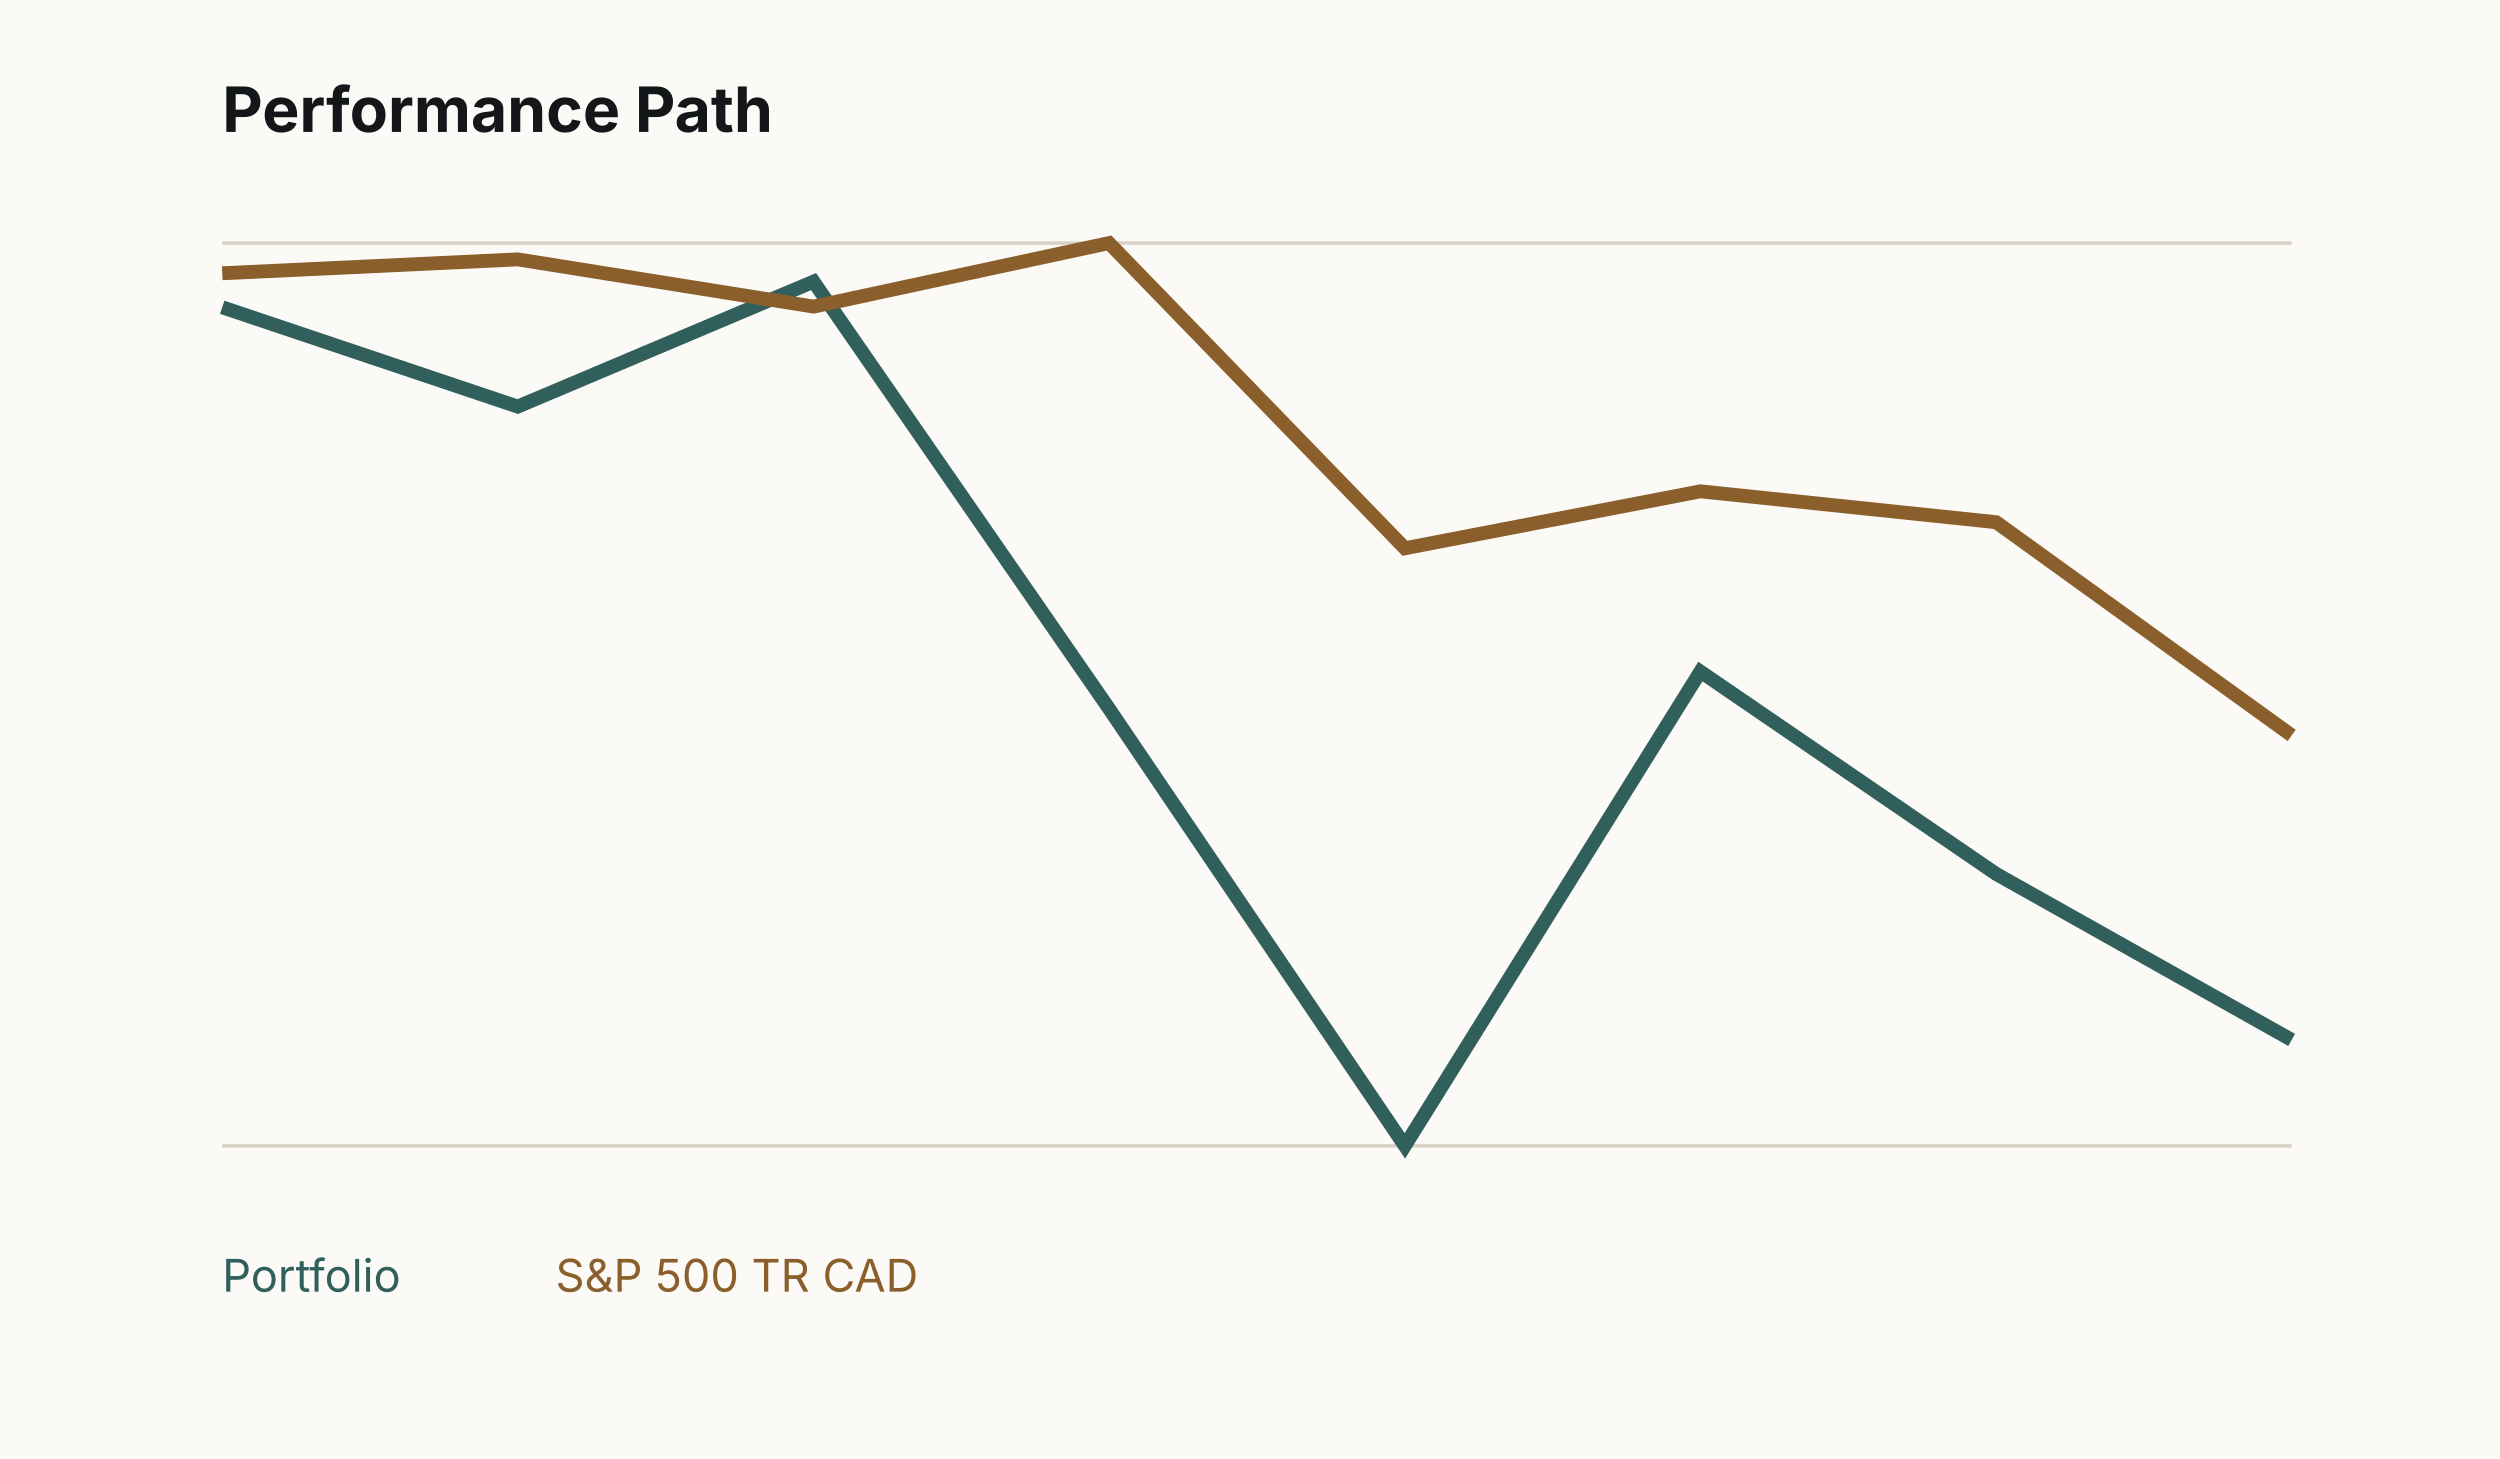
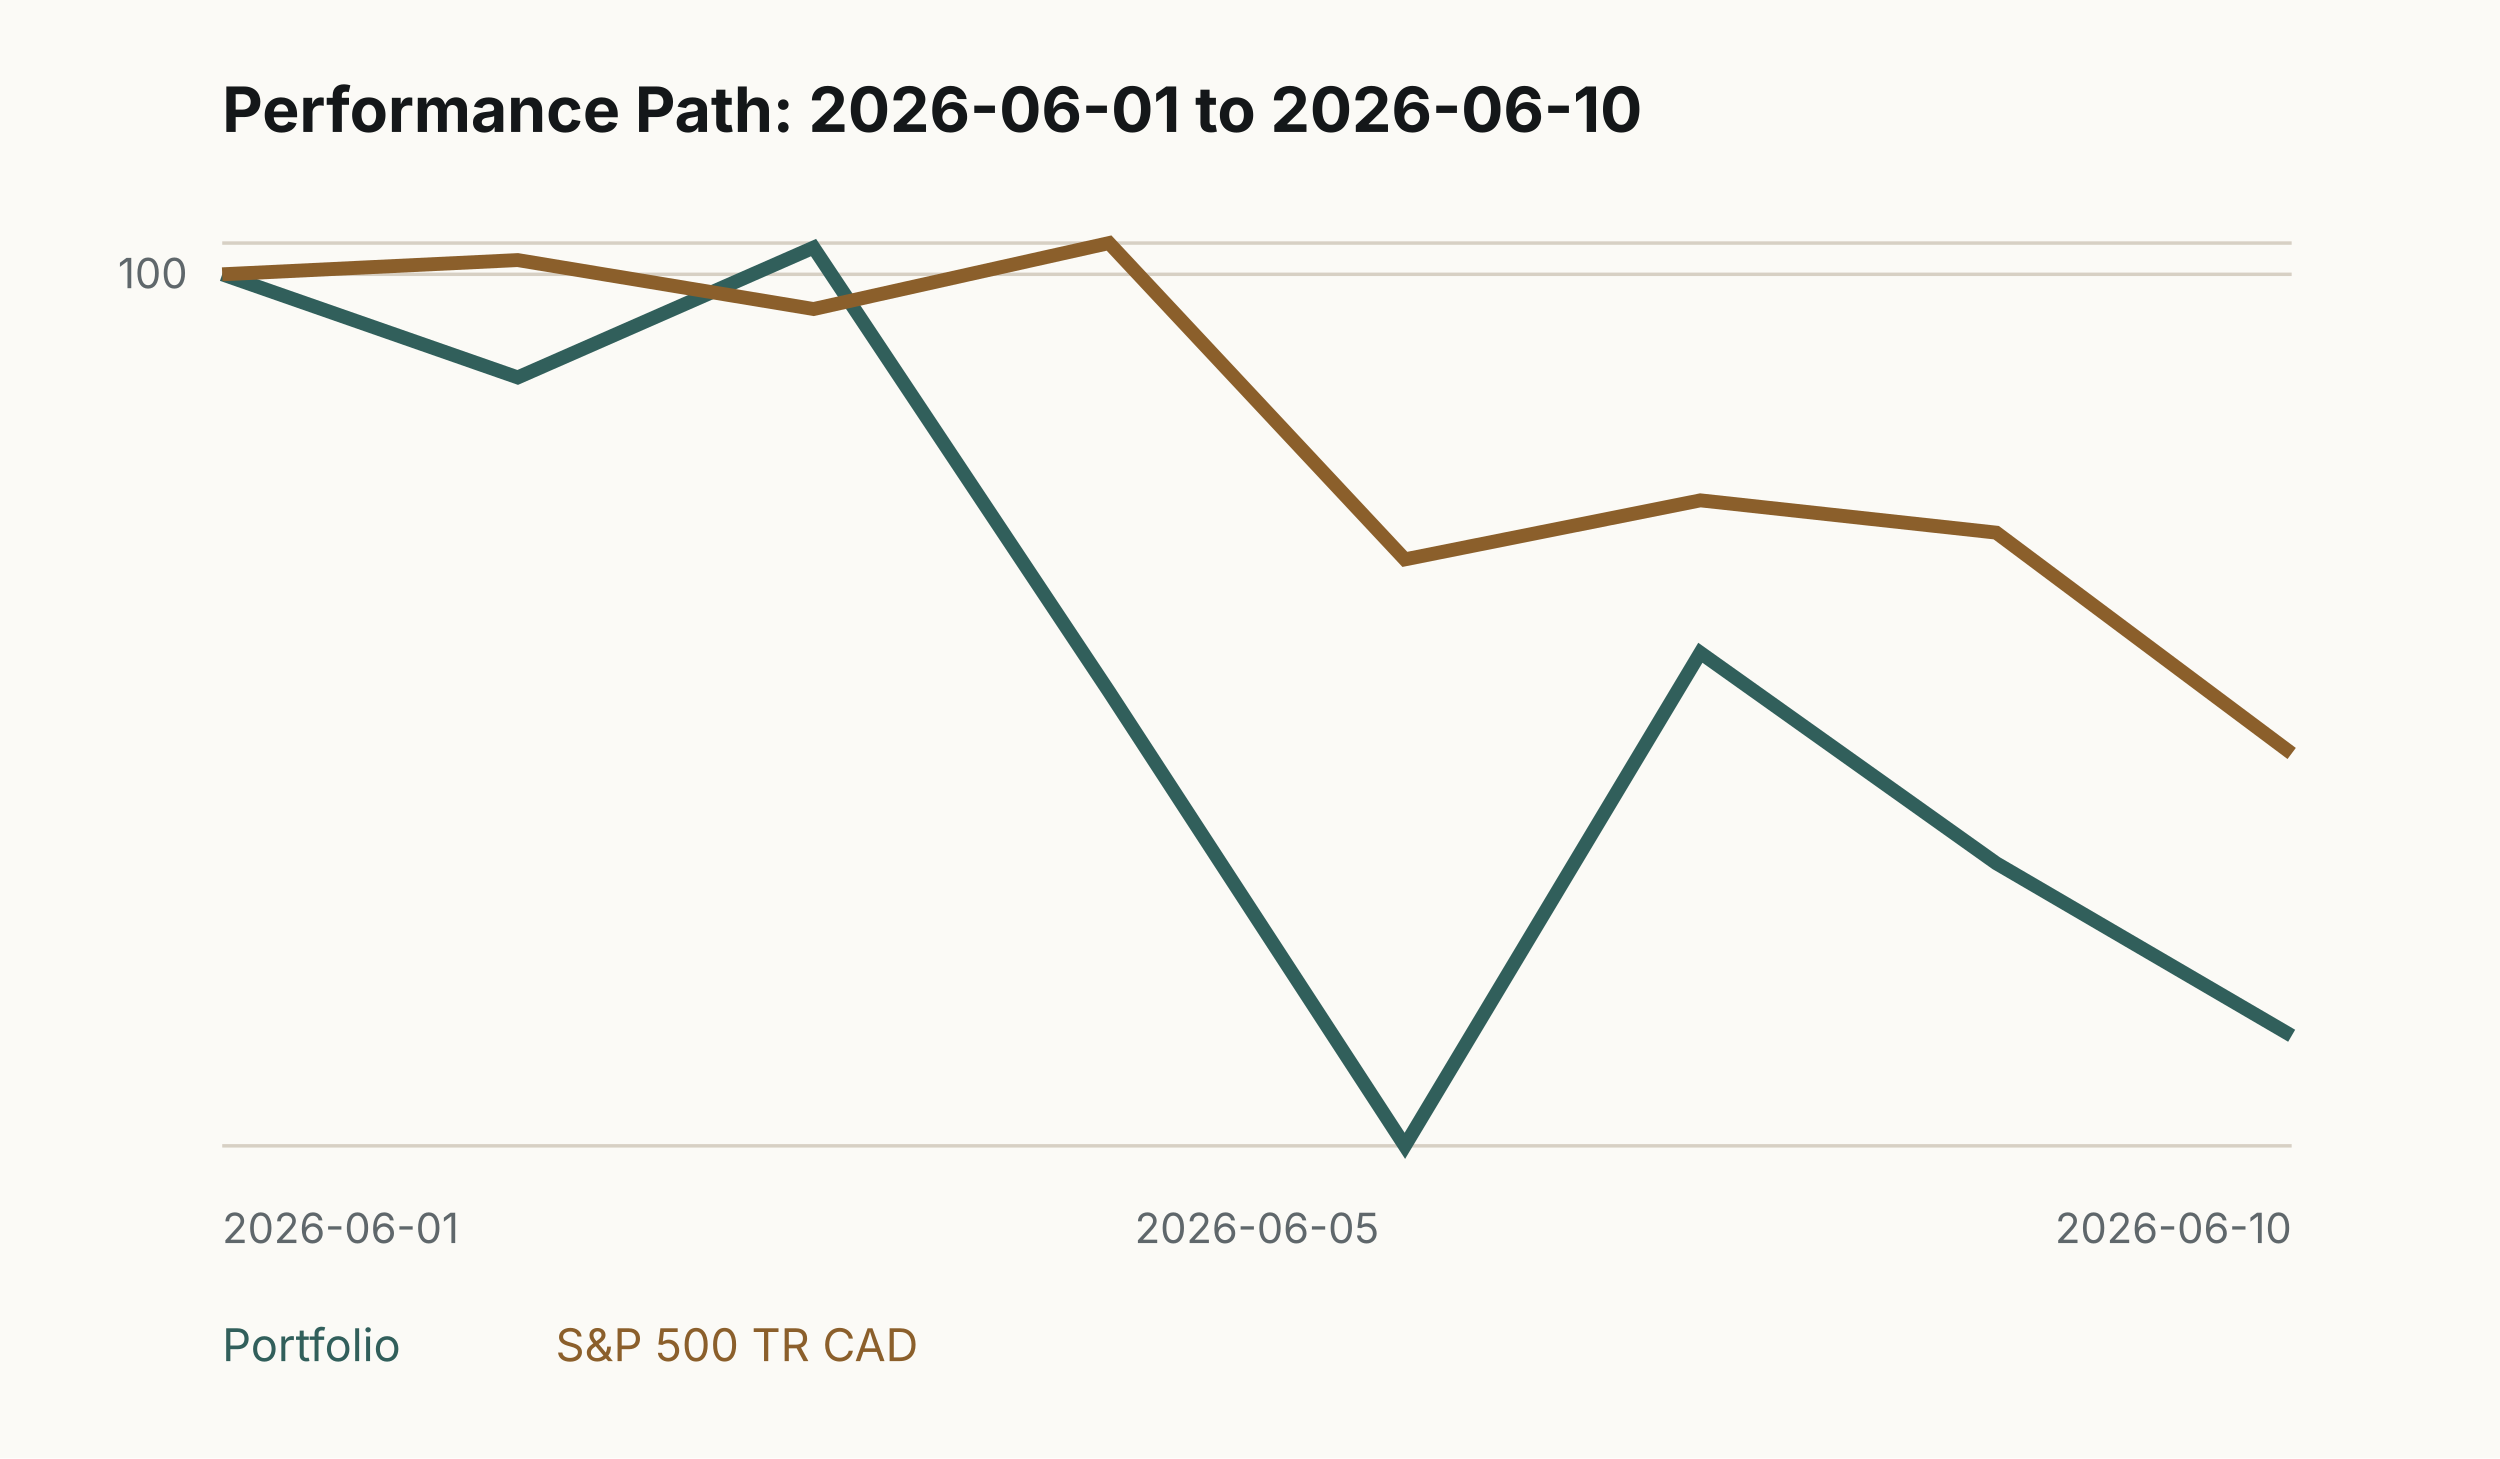
<svg xmlns="http://www.w3.org/2000/svg" viewBox="0 0 720 420" role="img">
  <rect width="720" height="420" fill="#fbfaf6" />
  <g stroke="#d7d0c4" stroke-width="1">
    <line x1="64" y1="330" x2="660" y2="330" />
    <line x1="64" y1="70" x2="660" y2="70" />
+     <line x1="64" y1="79.0" x2="660" y2="79.0" />
  </g>
-   <text x="64" y="38" font-family="Inter, Arial, sans-serif" font-size="18" font-weight="700" fill="#141719">Performance Path</text>
-   <polyline points="64.0,88.5 149.1,117.1 234.3,81.1 319.4,204.1 404.6,330.0 489.7,193.4 574.9,251.7 660.0,299.5" fill="none" stroke="#315f5b" stroke-width="4" />
-   <polyline points="64.0,78.7 149.1,74.7 234.3,88.3 319.4,70.0 404.6,157.9 489.7,141.5 574.9,150.4 660.0,211.8" fill="none" stroke="#8b5f2b" stroke-width="4" />
-   <text x="64" y="372" font-family="Inter, Arial, sans-serif" font-size="13" fill="#315f5b">Portfolio</text>
-   <text x="160" y="372" font-family="Inter, Arial, sans-serif" font-size="13" fill="#8b5f2b">S&amp;P 500 TR CAD</text>
+   <text x="64" y="38" font-family="Inter, Arial, sans-serif" font-size="18" font-weight="700" fill="#141719">Performance Path: 2026-06-01 to 2026-06-10</text>
+   <text x="54" y="83.0" text-anchor="end" font-family="Inter, Arial, sans-serif" font-size="12" fill="#5f676b">100</text>
+   <polyline points="64.0,79.0 149.1,108.7 234.3,71.3 319.4,199.2 404.6,330.0 489.7,188.0 574.9,248.6 660.0,298.3" fill="none" stroke="#315f5b" stroke-width="4" />
+   <polyline points="64.0,79.0 149.1,74.9 234.3,89.0 319.4,70.0 404.6,161.1 489.7,144.1 574.9,153.4 660.0,217.0" fill="none" stroke="#8b5f2b" stroke-width="4" />
+   <text x="64" y="358" font-family="Inter, Arial, sans-serif" font-size="12" fill="#5f676b">2026-06-01</text>
+   <text x="362.0" y="358" text-anchor="middle" font-family="Inter, Arial, sans-serif" font-size="12" fill="#5f676b">2026-06-05</text>
+   <text x="660" y="358" text-anchor="end" font-family="Inter, Arial, sans-serif" font-size="12" fill="#5f676b">2026-06-10</text>
+   <text x="64" y="392" font-family="Inter, Arial, sans-serif" font-size="13" fill="#315f5b">Portfolio</text>
+   <text x="160" y="392" font-family="Inter, Arial, sans-serif" font-size="13" fill="#8b5f2b">S&amp;P 500 TR CAD</text>
</svg>
